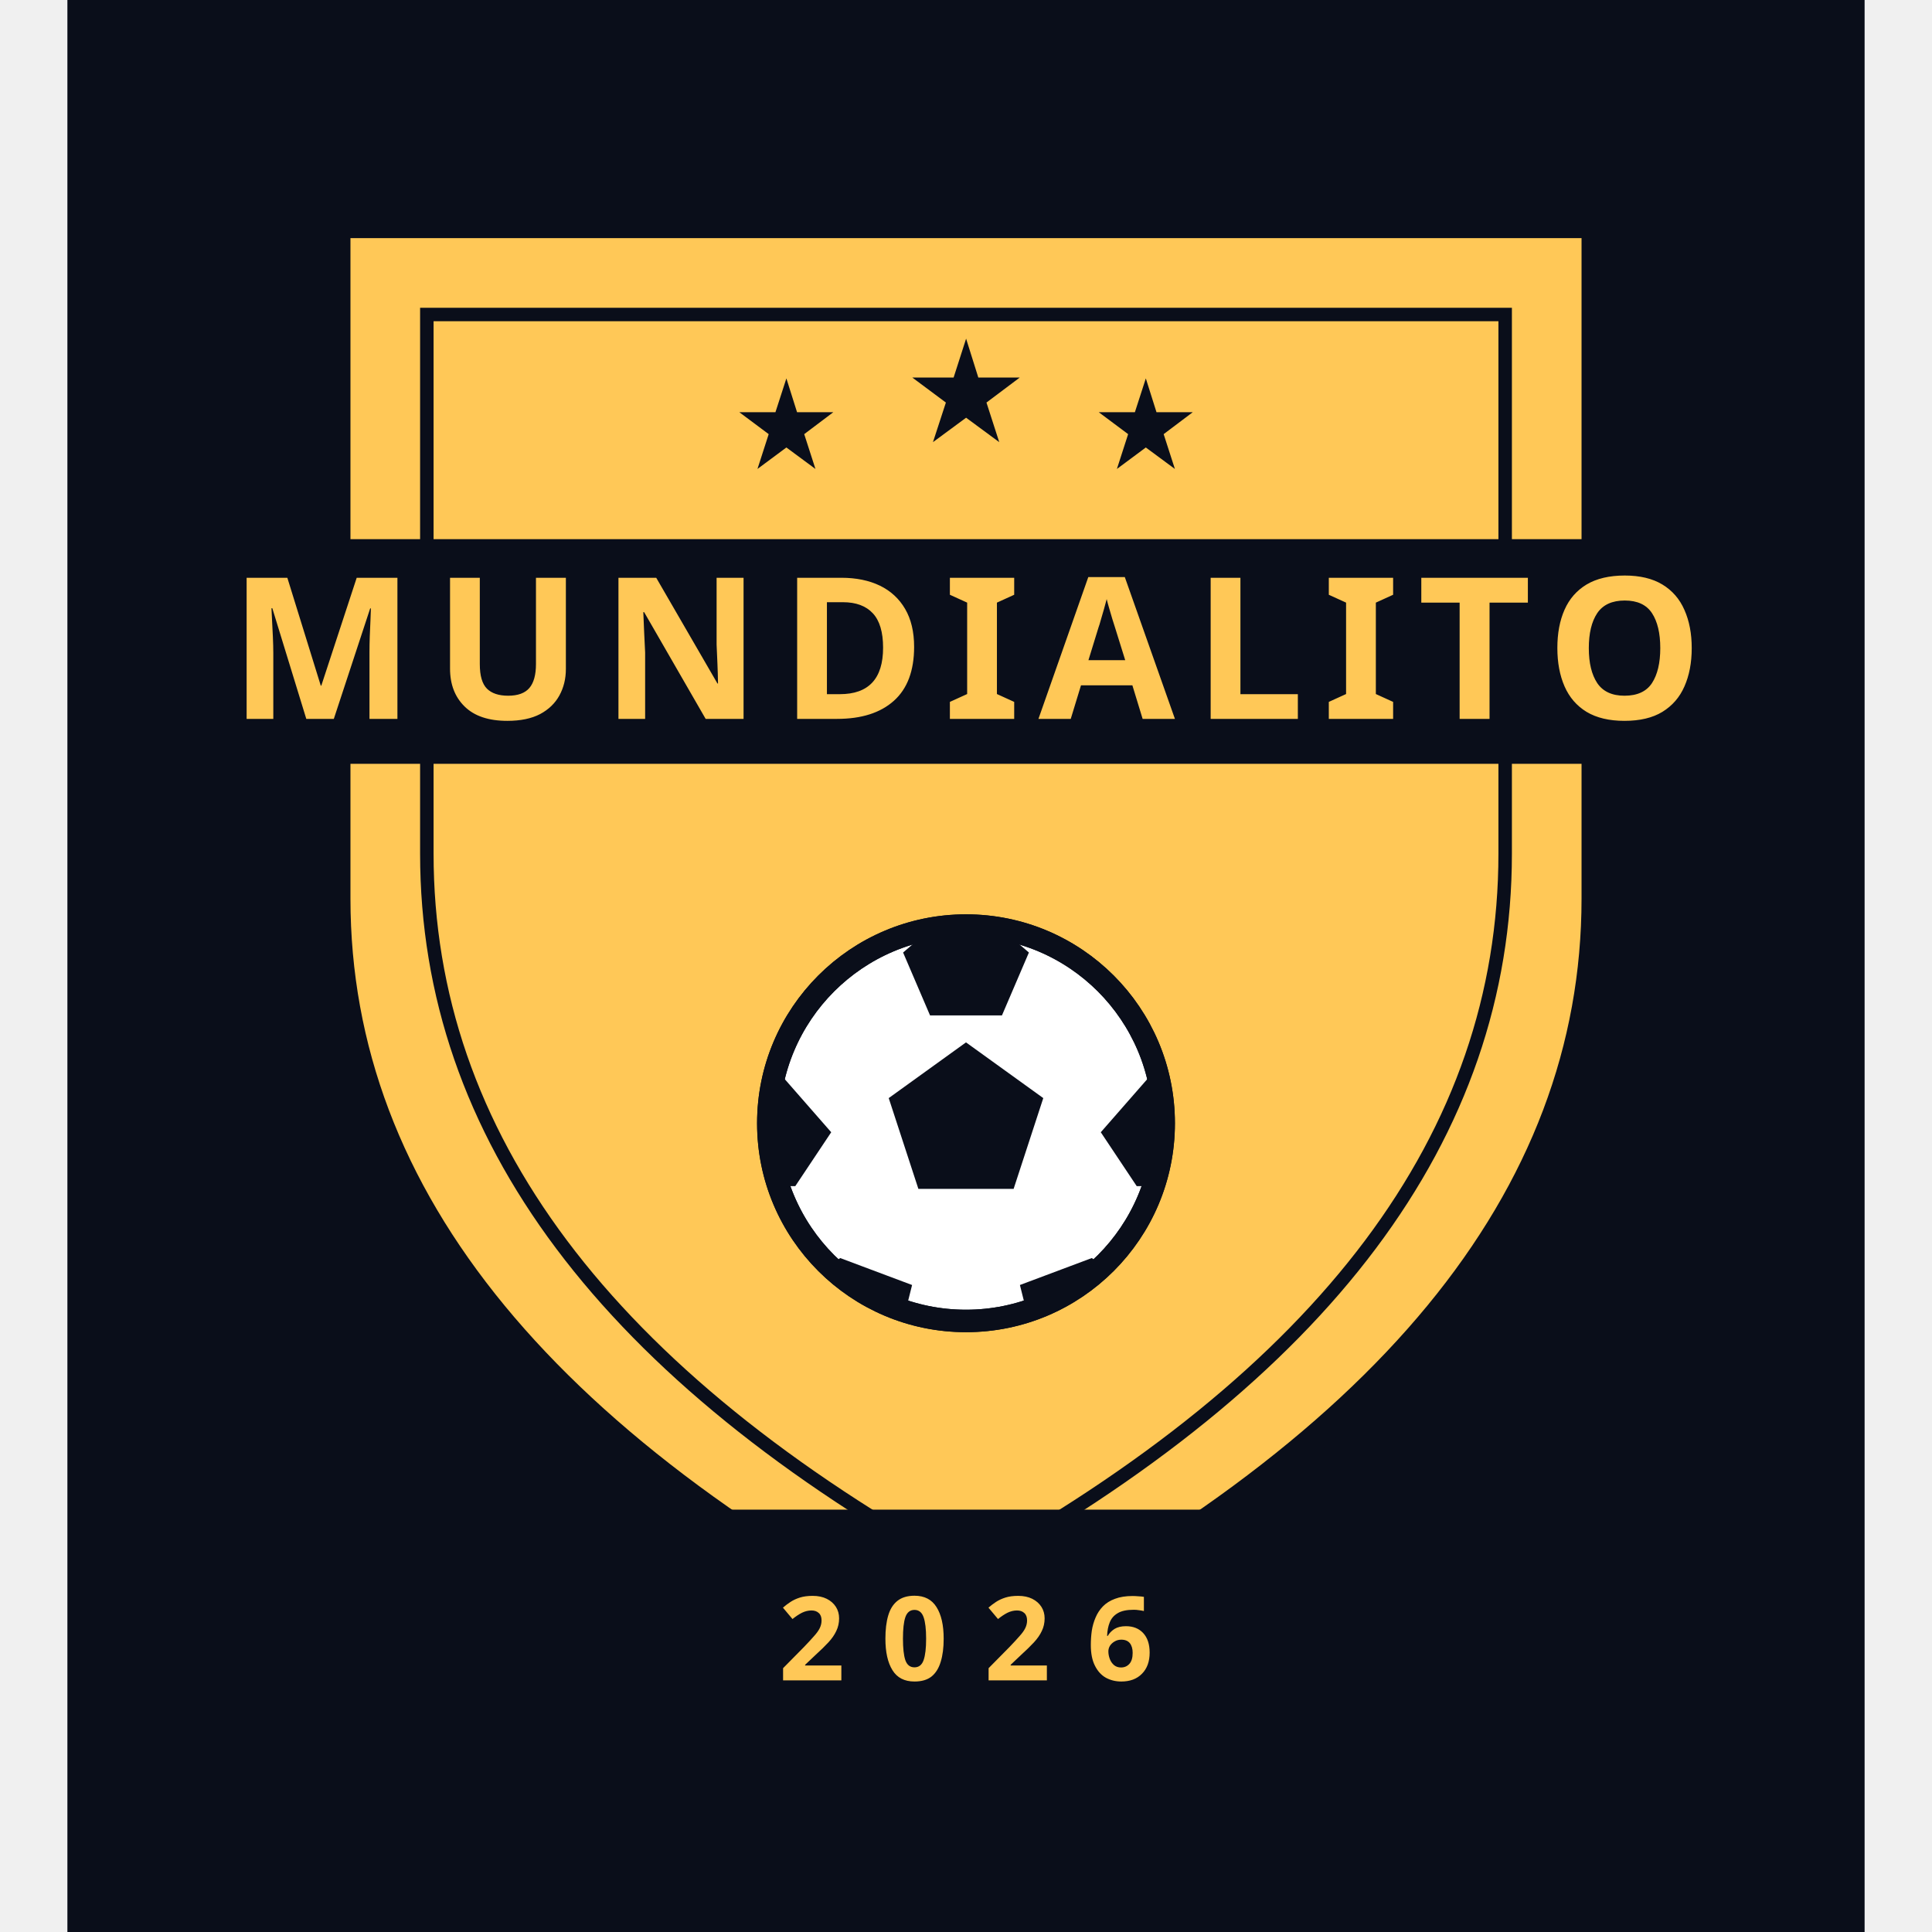
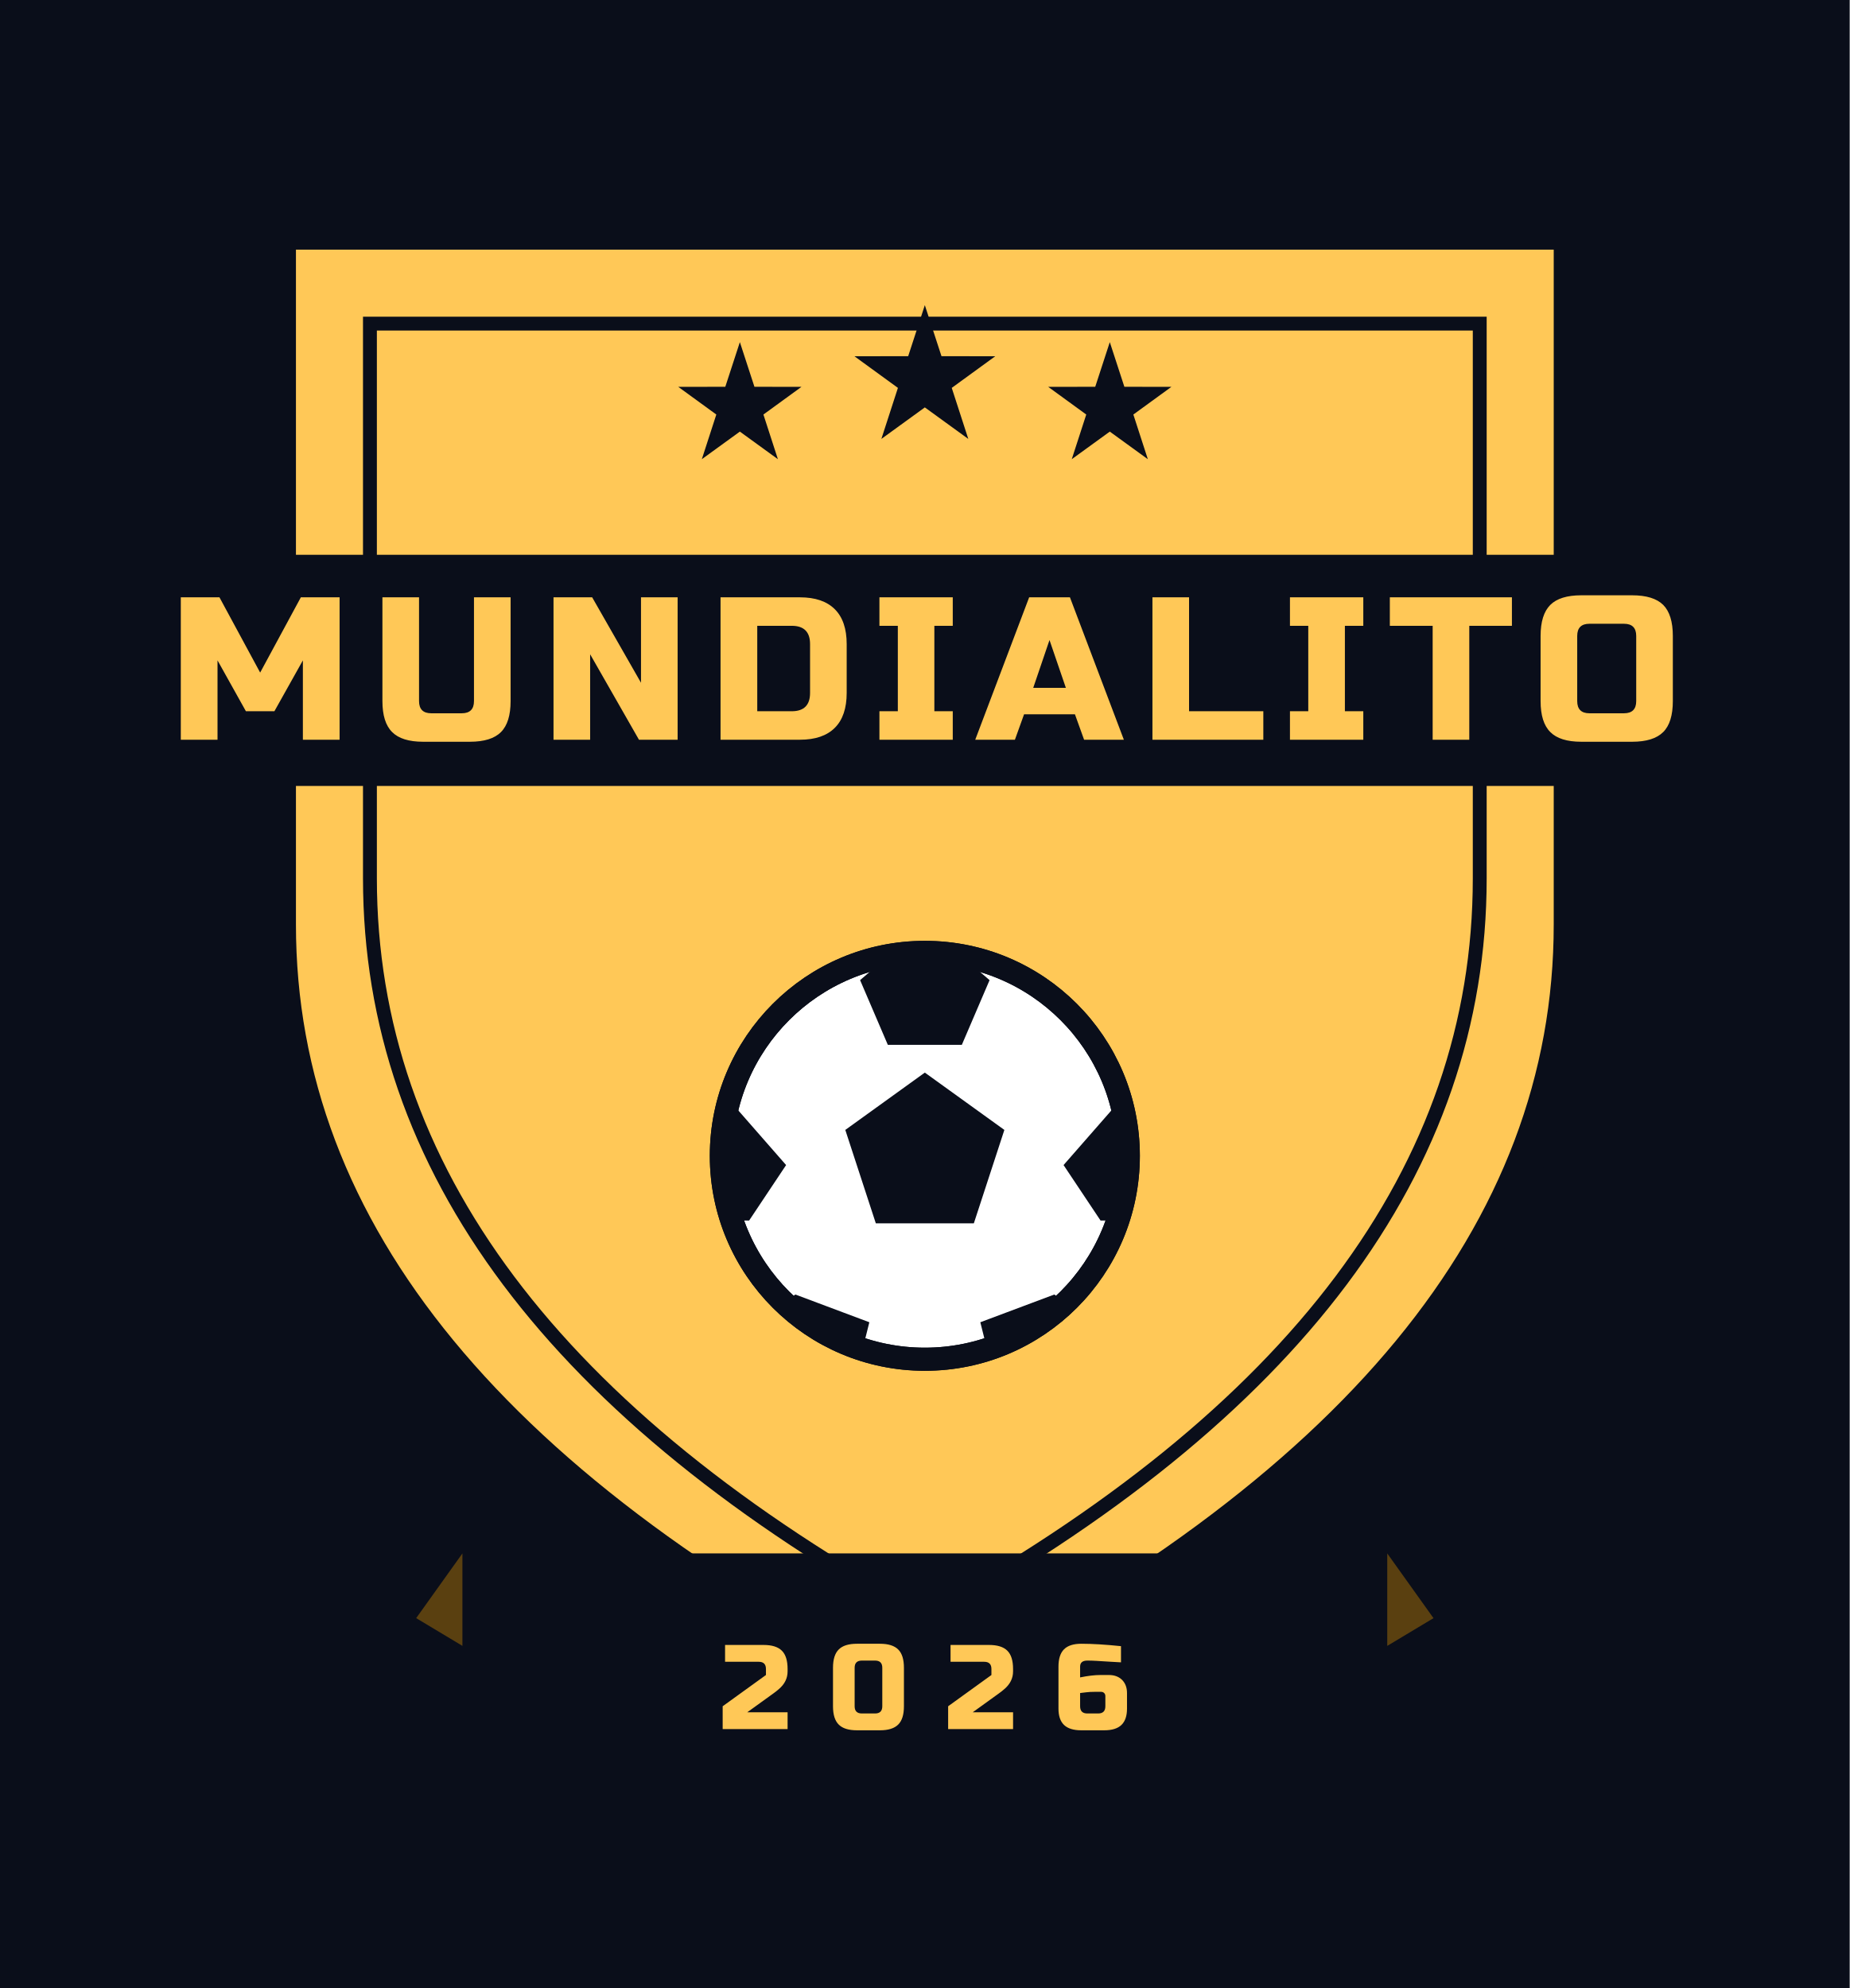
- <svg xmlns="http://www.w3.org/2000/svg" viewBox="0 0 200 215" width="512" height="512">
+ <svg xmlns="http://www.w3.org/2000/svg" viewBox="0 0 200 215">
  <rect width="200" height="215" fill="#0a0e1a" />
-   <path d="M 30 25 L 170 25 L 170 100 Q 170 150 100 185 Q 30 150 30 100 Z" fill="#FFC857" stroke="#0a0e1a" stroke-width="3" />
+   <path d="M 30 25 L 170 25 L 170 100 Q 170 150 100 185 Q 30 150 30 100 Z" fill="#FFC857" stroke="#0a0e1a" stroke-width="4" />
  <path d="M 40 35 L 160 35 L 160 95 Q 160 142 100 175 Q 40 142 40 95 Z" fill="none" stroke="#0a0e1a" stroke-width="1.5" />
-   <text x="80" y="52" text-anchor="middle" font-size="14" fill="#0a0e1a">★</text>
-   <text x="100" y="49" text-anchor="middle" font-size="16" fill="#0a0e1a">★</text>
-   <text x="120" y="52" text-anchor="middle" font-size="14" fill="#0a0e1a">★</text>
+   <path d="M 0 -8 L 1.8 -2.48 L 7.61 -2.47 L 2.91 0.95 L 4.7 6.47 L 0 3.06 L -4.7 6.47 L -2.91 0.95 L -7.61 -2.47 L -1.8 -2.48 Z" transform="translate(80, 44) scale(0.875)" fill="#0a0e1a" />
+   <path d="M 0 -8 L 1.8 -2.48 L 7.61 -2.47 L 2.91 0.95 L 4.7 6.47 L 0 3.06 L -4.7 6.47 L -2.91 0.95 L -7.61 -2.47 L -1.8 -2.48 Z" transform="translate(100, 41)" fill="#0a0e1a" />
+   <path d="M 0 -8 L 1.8 -2.48 L 7.61 -2.47 L 2.91 0.95 L 4.7 6.47 L 0 3.06 L -4.7 6.47 L -2.91 0.95 L -7.61 -2.47 L -1.8 -2.48 Z" transform="translate(120, 44) scale(0.875)" fill="#0a0e1a" />
  <path d="M 30 60 L 170 60 L 170 85 L 30 85 Z" fill="#0a0e1a" />
-   <text x="100" y="80" text-anchor="middle" font-family="sans-serif" font-weight="900" font-size="22" fill="#FFC857" letter-spacing="2">MUNDIALITO</text>
+   <path d="M32.75 80L32.75 71.42L29.67 76.92L26.59 76.92L23.52 71.42L23.52 80L19.55 80L19.55 64.60L23.73 64.60L28.13 72.74L32.53 64.60L36.72 64.60L36.72 80 M51.25 75.82L51.25 64.60L55.21 64.60L55.21 75.82Q55.21 78.13 54.17 79.17Q53.13 80.22 50.81 80.22L45.75 80.22Q43.44 80.22 42.40 79.17Q41.35 78.13 41.35 75.82L41.35 64.60L45.31 64.60L45.31 75.82Q45.31 77.14 46.63 77.14L49.93 77.14Q51.25 77.14 51.25 75.82 M73.27 64.60L73.27 80L69.09 80L63.81 70.76L63.81 80L59.85 80L59.85 64.60L64.03 64.60L69.31 73.84L69.31 64.60 M77.91 64.60L86.50 64.60Q88.98 64.60 90.27 65.89Q91.55 67.17 91.55 69.66L91.55 74.94Q91.55 77.43 90.27 78.71Q88.98 80 86.50 80L77.91 80L77.91 64.60M87.59 74.94L87.59 69.66Q87.59 67.68 85.61 67.68L81.88 67.68L81.88 76.92L85.61 76.92Q87.59 76.92 87.59 74.94 M103.02 76.92L103.02 80L95.09 80L95.09 76.92L97.08 76.92L97.08 67.68L95.09 67.68L95.09 64.60L103.02 64.60L103.02 67.68L101.03 67.68L101.03 76.92 M110.73 77.25L109.74 80L105.45 80L111.28 64.60L115.69 64.60L121.52 80L117.22 80L116.23 77.25L110.73 77.25M113.48 69.22L111.72 74.39L115.25 74.39 M128.57 64.60L128.57 76.92L136.60 76.92L136.60 80L124.61 80L124.61 64.60 M147.41 76.92L147.41 80L139.48 80L139.48 76.92L141.46 76.92L141.46 67.68L139.48 67.68L139.48 64.60L147.41 64.60L147.41 67.68L145.42 67.68L145.42 76.92 M158.87 67.68L158.87 80L154.91 80L154.91 67.68L150.28 67.68L150.28 64.60L163.48 64.60L163.48 67.68 M176.92 75.82L176.92 68.78Q176.92 67.46 175.60 67.46L171.86 67.46Q170.54 67.46 170.54 68.78L170.54 75.82Q170.54 77.14 171.86 77.14L175.60 77.14Q176.92 77.14 176.92 75.82M180.88 68.78L180.88 75.82Q180.88 78.13 179.84 79.17Q178.79 80.22 176.48 80.22L170.98 80.22Q168.67 80.22 167.63 79.17Q166.58 78.13 166.58 75.82L166.58 68.78Q166.58 66.47 167.63 65.42Q168.67 64.38 170.98 64.38L176.48 64.38Q178.79 64.38 179.84 65.42Q180.88 66.47 180.88 68.78" fill="#FFC857" />
  <g transform="translate(100, 125)">
    <circle r="22" fill="white" stroke="#0a0e1a" stroke-width="2.5" />
    <polygon points="0,-9 8.6,-2.8 5.3,7.3 -5.3,7.3 -8.6,-2.8" fill="#0a0e1a" />
-     <clipPath id="b512">
+     <clipPath id="ball-clip-512">
      <circle r="22" />
    </clipPath>
-     <g clip-path="url(#b512)">
+     <g clip-path="url(#ball-clip-512)">
      <polygon points="0,-25 7,-19 4,-12 -4,-12 -7,-19" fill="#0a0e1a" />
      <polygon points="22,-7 28,-2 26,7 19,7 15,1" fill="#0a0e1a" />
      <polygon points="-22,-7 -28,-2 -26,7 -19,7 -15,1" fill="#0a0e1a" />
      <polygon points="14,15 21,20 16,28 8,26 6,18" fill="#0a0e1a" />
      <polygon points="-14,15 -21,20 -16,28 -8,26 -6,18" fill="#0a0e1a" />
    </g>
    <circle r="22" fill="none" stroke="#0a0e1a" stroke-width="2.5" />
  </g>
  <path d="M 50 168 L 150 168 L 145 195 L 55 195 Z" fill="#0a0e1a" />
-   <text x="100" y="187" text-anchor="middle" font-family="sans-serif" font-weight="900" font-size="13" fill="#FFC857" letter-spacing="4">2026</text>
+   <path d="M 50 168 L 45 175 L 50 178 Z" fill="#5a4010" />
+   <path d="M 150 168 L 155 175 L 150 178 Z" fill="#5a4010" />
+   <path d="M85.16 180.50L85.16 180.76Q85.16 181.87 84.22 182.67Q83.94 182.92 83.60 183.16L80.80 185.18L85.16 185.18L85.16 187L78.14 187L78.14 184.53L82.82 181.15L82.82 180.50Q82.82 179.72 82.04 179.72L78.40 179.72L78.40 177.90L82.56 177.90Q83.92 177.90 84.54 178.52Q85.16 179.13 85.16 180.50 M95.40 184.53L95.40 180.37Q95.40 179.59 94.62 179.59L93.19 179.59Q92.41 179.59 92.41 180.37L92.41 184.53Q92.41 185.31 93.19 185.31L94.62 185.31Q95.40 185.31 95.40 184.53M97.74 180.37L97.74 184.53Q97.74 185.90 97.12 186.51Q96.50 187.13 95.14 187.13L92.67 187.13Q91.30 187.13 90.69 186.51Q90.07 185.90 90.07 184.53L90.07 180.37Q90.07 179 90.69 178.39Q91.30 177.77 92.67 177.77L95.14 177.77Q96.50 177.77 97.12 178.39Q97.74 179 97.74 180.37 M109.54 180.50L109.54 180.76Q109.54 181.87 108.60 182.67Q108.32 182.92 107.98 183.16L105.18 185.18L109.54 185.18L109.54 187L102.52 187L102.52 184.53L107.20 181.15L107.20 180.50Q107.20 179.72 106.42 179.72L102.78 179.72L102.78 177.90L106.94 177.90Q108.30 177.90 108.92 178.52Q109.54 179.13 109.54 180.50 M116.92 177.77Q118.70 177.77 121.21 178.03L121.21 179.78Q120.49 179.75 119.99 179.71Q119.49 179.68 119.18 179.66Q118.86 179.64 118.54 179.62Q118.02 179.59 117.58 179.59Q116.79 179.59 116.79 180.24L116.79 181.41Q118.05 181.15 119 181.15L119.91 181.15Q120.79 181.15 121.33 181.68Q121.86 182.22 121.86 183.10L121.86 184.79Q121.86 185.97 121.26 186.55Q120.66 187.13 119.39 187.13L116.92 187.13Q115.65 187.13 115.05 186.55Q114.45 185.97 114.45 184.79L114.45 180.24Q114.45 178.97 115.05 178.37Q115.65 177.77 116.92 177.77M119.06 182.97L118.35 182.97Q117.86 182.97 117.45 183.02Q117.04 183.07 116.79 183.10L116.79 184.53Q116.79 185.31 117.57 185.31L118.74 185.31Q119.52 185.31 119.52 184.53L119.52 183.43Q119.52 183.23 119.39 183.10Q119.26 182.97 119.06 182.97" fill="#FFC857" />
</svg>
